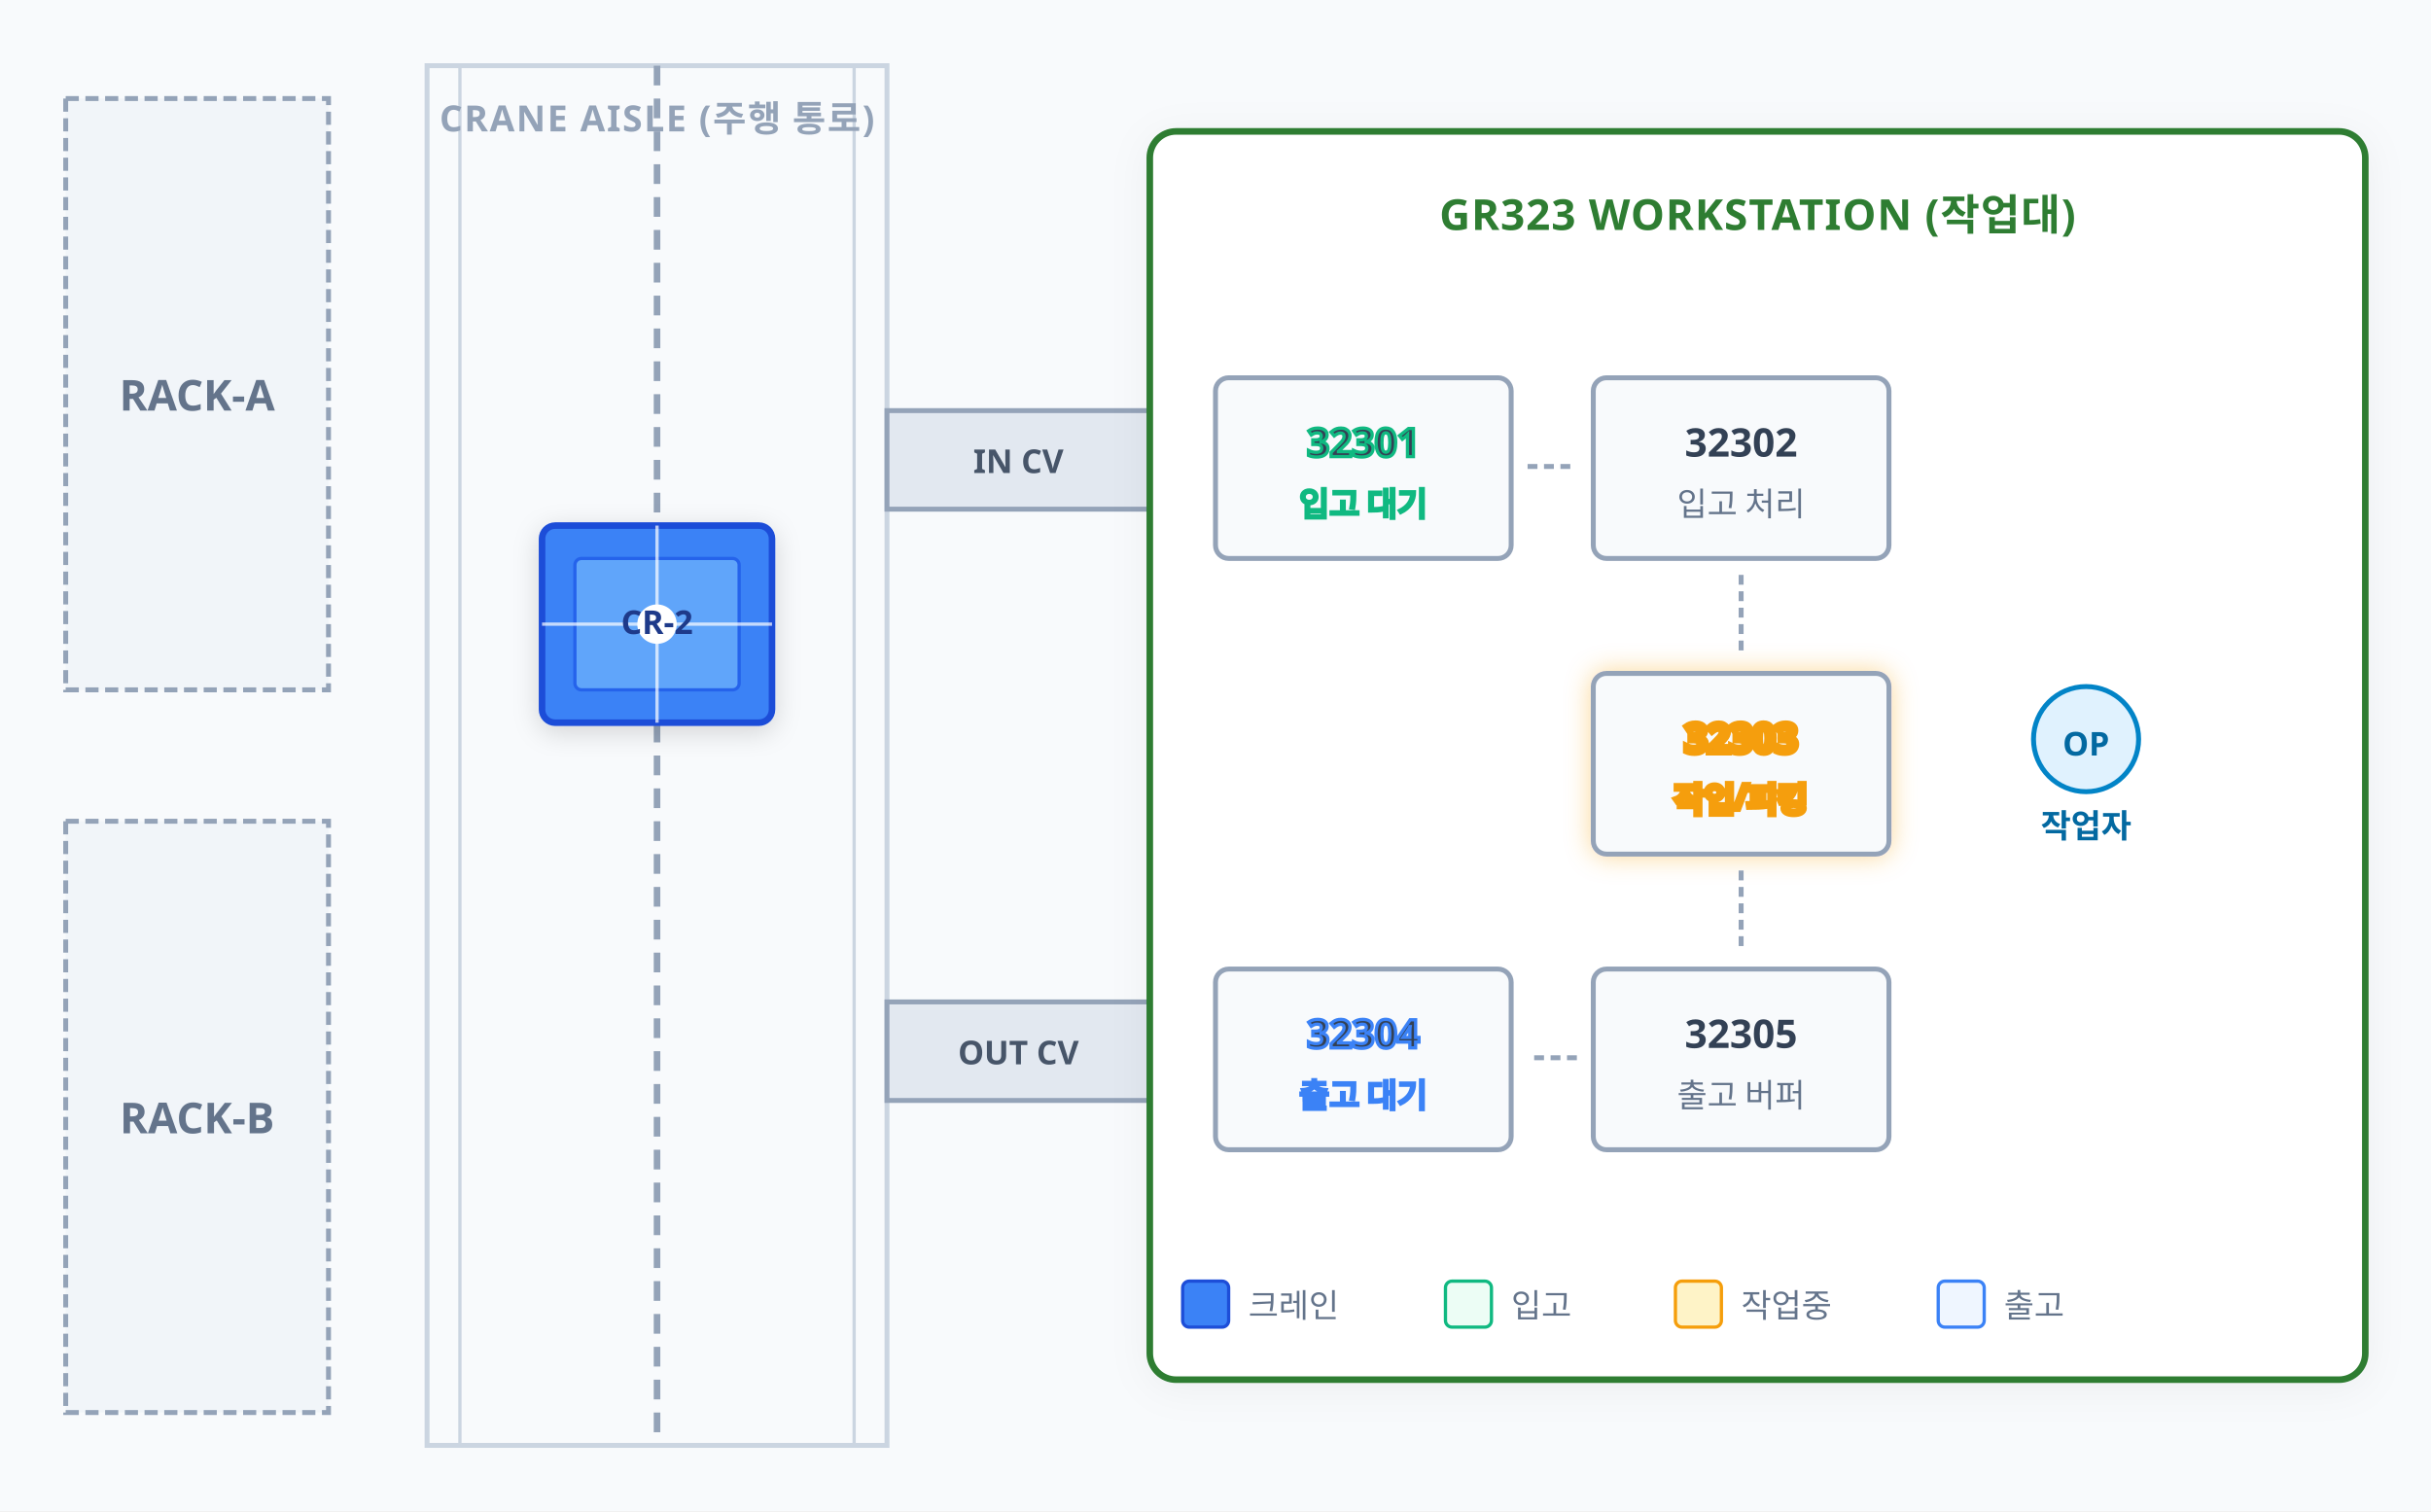
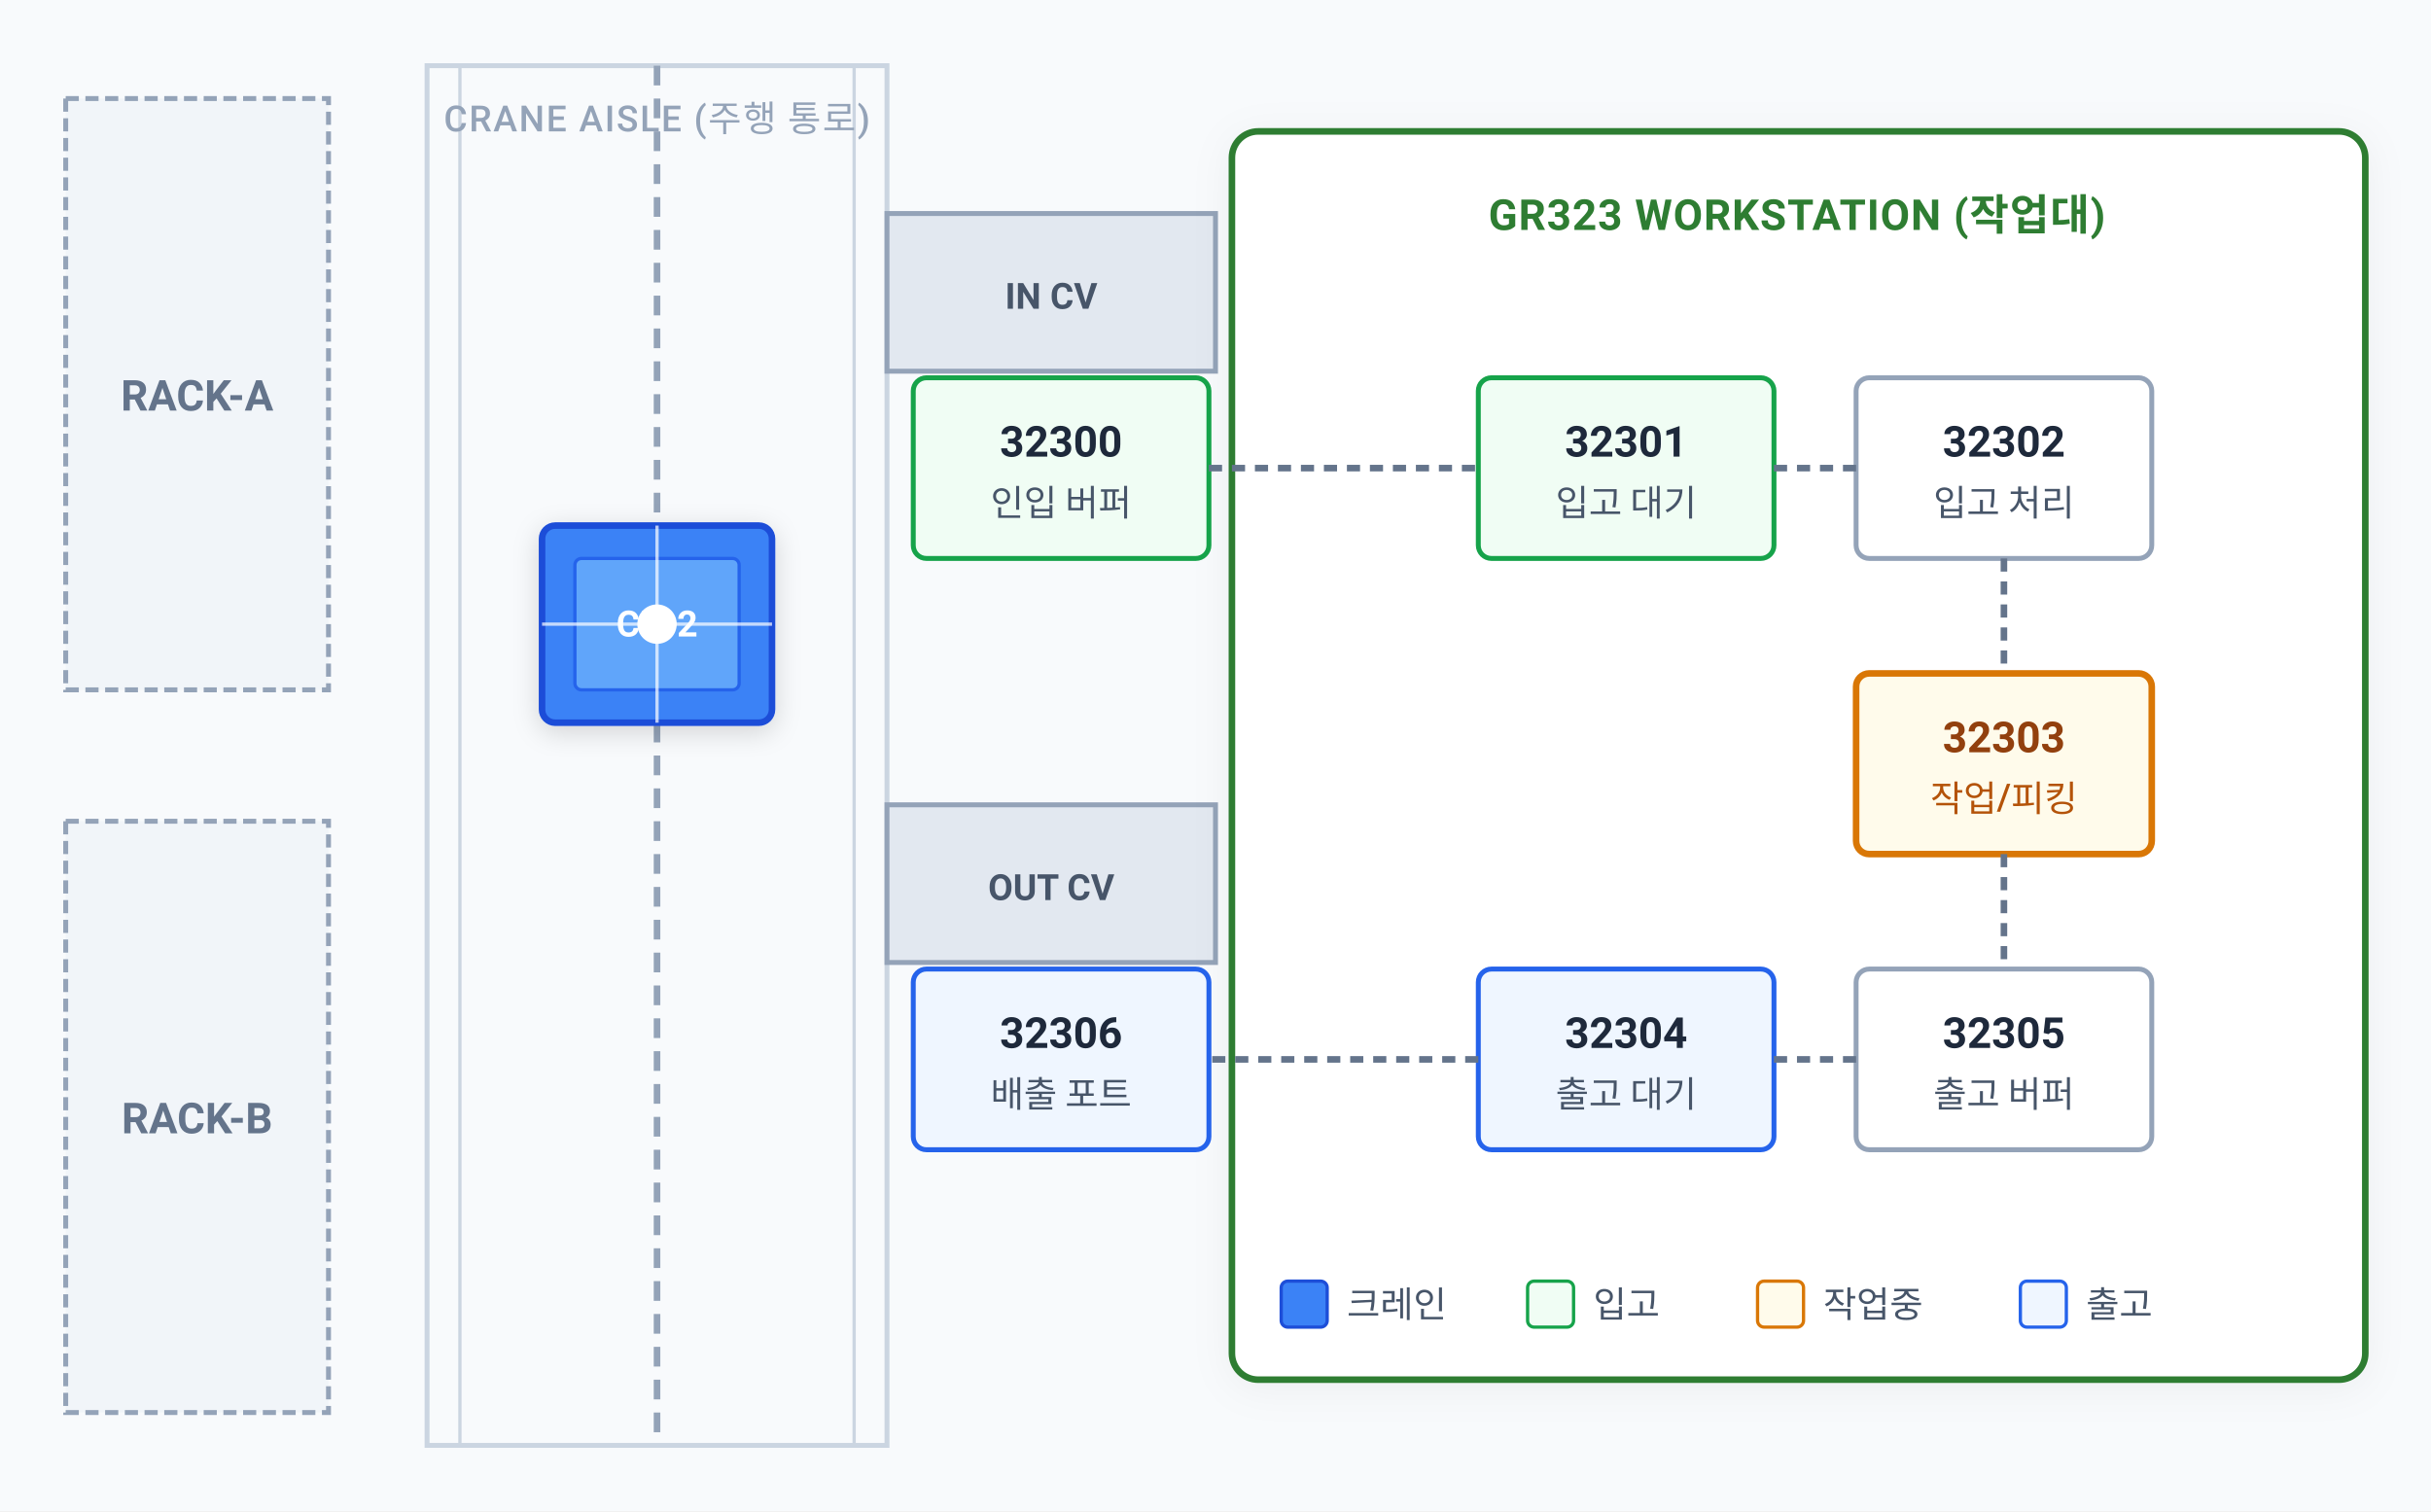
<svg xmlns="http://www.w3.org/2000/svg" viewBox="0 0 740 460" width="100%" height="100%">
  <defs>
    <style>
      .svg-bg { fill: #f8fafc; }
      .grid-line { stroke: #e2e8f0; stroke-width: 0.5; }
      .rack-boundary { fill: #f1f5f9; stroke: #94a3b8; stroke-width: 1.5; stroke-dasharray: 4, 2; }
-       .rack-text { font-size: 13px; font-weight: 700; fill: #64748b; font-family: sans-serif; }
+       .rack-text { font-size: 13px; font-weight: 600; fill: #64748b; font-family: -apple-system, BlinkMacSystemFont, "Segoe UI", Roboto, sans-serif; }
      .aisle-boundary { fill: #f8fafc; stroke: #cbd5e1; stroke-width: 1.5; }
      .rail-center-line { stroke: #94a3b8; stroke-width: 2; stroke-dasharray: 6, 4; }
      .rail-side-line { stroke: #cbd5e1; stroke-width: 1; }
-       .aisle-label { font-size: 11px; font-weight: 600; fill: #94a3b8; letter-spacing: 0.5px; font-family: sans-serif; }
+       .aisle-label { font-size: 11px; font-weight: 500; fill: #94a3b8; letter-spacing: 0.5px; font-family: -apple-system, BlinkMacSystemFont, "Segoe UI", Roboto, sans-serif; }
+       
+       /* 크레인 */
      .crane-unit {
        transition: transform 1.2s cubic-bezier(0.25, 0.1, 0.25, 1.0);
        will-change: transform;
      }
      .crane-body { fill: #3b82f6; stroke: #1d4ed8; stroke-width: 2; filter: drop-shadow(0 2px 4px rgba(0, 0, 0, 0.15)); }
      .crane-inner { fill: #60a5fa; stroke: #2563eb; stroke-width: 1; }
      .crane-cross { stroke: #ffffff; stroke-width: 1; opacity: 0.7; }
      .crane-center-dot { fill: #ffffff; }
-       .crane-label { font-size: 10px; font-weight: 800; fill: #1e3a8a; font-family: sans-serif; }
+       .crane-label { font-size: 11px; font-weight: 700; fill: #ffffff; font-family: -apple-system, BlinkMacSystemFont, "Segoe UI", Roboto, sans-serif; dominant-baseline: central; }
+       
+       /* 컨베이어 */
      .conveyor-lane { fill: #e2e8f0; stroke: #94a3b8; stroke-width: 1.5; }
-       .conveyor-label { font-size: 10px; font-weight: 700; fill: #475569; font-family: sans-serif; }
+       .conveyor-label { font-size: 11px; font-weight: 600; fill: #475569; font-family: -apple-system, BlinkMacSystemFont, "Segoe UI", Roboto, sans-serif; }
      .ws-boundary { fill: #ffffff; stroke: #2e7d32; stroke-width: 2; filter: drop-shadow(0 2px 6px rgba(0, 0, 0, 0.05)); }
-       .ws-title { font-size: 13px; font-weight: 700; fill: #2e7d32; letter-spacing: 0.3px; font-family: sans-serif; }
-       .tray-rect { fill: #f8fafc; stroke: #94a3b8; stroke-width: 1.5; transition: all 0.2s ease; }
-       .tray-inbound { fill: #ecfdf5; stroke: #10b981; }
-       .tray-outbound { fill: #eff6ff; stroke: #3b82f6; }
-       .tray-active { fill: #fef3c7; stroke: #f59e0b; stroke-width: 2; filter: drop-shadow(0 0 4px rgba(245, 158, 11, 0.4)); }
-       .tray-title { font-size: 12px; font-weight: 700; fill: #334155; font-family: sans-serif; pointer-events: none; }
-       .tray-sub { font-size: 10px; font-weight: 500; fill: #64748b; font-family: sans-serif; pointer-events: none; }
+       .ws-title { font-size: 13px; font-weight: 700; fill: #2e7d32; letter-spacing: 0.3px; font-family: -apple-system, BlinkMacSystemFont, "Segoe UI", Roboto, sans-serif; }
+       
+       /* 포지션 노드 */
+       .tray-rect { fill: #ffffff; stroke: #94a3b8; stroke-width: 1.5; transition: all 0.2s ease; }
+       .tray-inbound .tray-rect { fill: #f0fdf4; stroke: #16a34a; }
+       .tray-outbound .tray-rect { fill: #eff6ff; stroke: #2563eb; }
+       .tray-active .tray-rect { fill: #fffbeb; stroke: #d97706; stroke-width: 2; }
+       
+       /* 노드 라벨 텍스트 */
+       .tray-title { font-size: 13px; font-weight: 700; fill: #1e293b; font-family: -apple-system, BlinkMacSystemFont, "Segoe UI", Roboto, sans-serif; pointer-events: none; }
+       .tray-sub { font-size: 11px; font-weight: 500; fill: #475569; font-family: -apple-system, BlinkMacSystemFont, "Segoe UI", Roboto, sans-serif; pointer-events: none; }
      .active-title { fill: #92400e; }
      .active-sub { fill: #b45309; }
+       
      .clickable { cursor: pointer; }
-       .clickable:hover .tray-rect { filter: brightness(0.92); stroke-width: 2; }
-       .clickable:hover.tray-active .tray-rect { filter: drop-shadow(0 0 8px rgba(245, 158, 11, 0.7)); }
-       .operator-icon-bg { fill: #e0f2fe; stroke: #0284c7; stroke-width: 1.5; }
-       .operator-icon { font-size: 10px; font-weight: 800; fill: #0369a1; font-family: sans-serif; }
-       .operator-text { font-size: 10px; font-weight: 600; fill: #0369a1; font-family: sans-serif; }
-       .flow-arrow { stroke: #94a3b8; stroke-width: 1.5; stroke-dasharray: 3, 2; fill: none; }
+       .clickable:hover .tray-rect { stroke-width: 2; stroke: #1e40af; }
+       
+       /* 흐름 연결 패스 (상단 레이어로 돋보이게 보정) */
+       .flow-arrow { stroke: #64748b; stroke-width: 2; stroke-dasharray: 4, 3; fill: none; }
+       
+       /* 범례 */
      .legend-crane { fill: #3b82f6; stroke: #1d4ed8; }
-       .legend-inbound { fill: #ecfdf5; stroke: #10b981; }
-       .legend-active { fill: #fef3c7; stroke: #f59e0b; }
-       .legend-outbound { fill: #eff6ff; stroke: #3b82f6; }
-       .legend-text { font-size: 10px; font-weight: 500; fill: #64748b; font-family: sans-serif; }
-     /* 실시간 트레이(Tray/Carrier) 렌더링 스타일 */
-     .tray-unit {
-       transition: transform 0.8s cubic-bezier(0.25, 0.1, 0.25, 1.0);
-       will-change: transform;
-       cursor: pointer;
-     }
-     .tray-base {
-       fill: #1976D2;
-       stroke: #0D47A1;
-       stroke-width: 1.5;
-       rx: 6;
-       ry: 6;
-       filter: drop-shadow(0 2px 5px rgba(0, 0, 0, 0.25));
-     }
-     .tray-inner {
-       fill: #2196F3;
-       rx: 3;
-       ry: 3;
-     }
-     .tray-label {
-       font-family: -apple-system, BlinkMacSystemFont, "Segoe UI", Roboto, sans-serif;
-       font-size: 11px;
-       font-weight: 700;
-       fill: #FFFFFF;
-       text-anchor: middle;
-       dominant-baseline: central;
-       pointer-events: none;
-     }
-   </style>
+       .legend-inbound { fill: #f0fdf4; stroke: #16a34a; }
+       .legend-active { fill: #fffbeb; stroke: #d97706; }
+       .legend-outbound { fill: #eff6ff; stroke: #2563eb; }
+       .legend-text { font-size: 11px; font-weight: 500; fill: #475569; font-family: -apple-system, BlinkMacSystemFont, "Segoe UI", Roboto, sans-serif; }
+       
+       /* 실시간 트레이 */
+       .tray-unit {
+         transition: transform 0.8s cubic-bezier(0.25, 0.1, 0.25, 1.0);
+         will-change: transform;
+         cursor: pointer;
+       }
+       .tray-base {
+         fill: #1976D2;
+         stroke: #0D47A1;
+         stroke-width: 1.5;
+         rx: 6; ry: 6;
+         filter: drop-shadow(0 2px 5px rgba(0,0,0,0.25));
+       }
+       .tray-inner { fill: #2196F3; rx: 3; ry: 3; }
+       .tray-label {
+         font-family: -apple-system, BlinkMacSystemFont, "Segoe UI", Roboto, sans-serif;
+         font-size: 11px;
+         font-weight: 700;
+         fill: #FFFFFF;
+         text-anchor: middle;
+         dominant-baseline: central;
+         pointer-events: none;
+       }
+     </style>
    <pattern id="gridPattern" width="20" height="20" patternUnits="userSpaceOnUse">
      <path d="M 20 0 L 0 0 0 20" fill="none" class="grid-line" />
    </pattern>
  </defs>
  <rect width="100%" height="100%" fill="url(#gridPattern)" class="svg-bg" />
  <g class="rack-group">
    <rect x="20" y="30" width="80" height="180" class="rack-boundary" />
    <text x="60" y="125" class="rack-text" text-anchor="middle">RACK-A</text>
    <rect x="20" y="250" width="80" height="180" class="rack-boundary" />
    <text x="60" y="345" class="rack-text" text-anchor="middle">RACK-B</text>
  </g>
  <g class="crane-aisle-group">
    <rect x="130" y="20" width="140" height="420" class="aisle-boundary" />
    <line x1="200" y1="20" x2="200" y2="440" class="rail-center-line" />
    <line x1="140" y1="20" x2="140" y2="440" class="rail-side-line" />
    <line x1="260" y1="20" x2="260" y2="440" class="rail-side-line" />
-     <text x="200" y="40" class="aisle-label" text-anchor="middle">
-       CRANE AISLE (주행 통로)
-     </text>
+     <text x="200" y="40" class="aisle-label" text-anchor="middle">CRANE AISLE (주행 통로)</text>
    <g id="crane-unit" class="crane-unit" transform="translate(200, 190)">
      <rect x="-35" y="-30" width="70" height="60" rx="4" class="crane-body" />
      <rect x="-25" y="-20" width="50" height="40" rx="2" class="crane-inner" />
      <line x1="0" y1="-30" x2="0" y2="30" class="crane-cross" />
      <line x1="-35" y1="0" x2="35" y2="0" class="crane-cross" />
      <circle cx="0" cy="0" r="6" class="crane-center-dot" />
-       <text x="0" y="3" class="crane-label" text-anchor="middle">CR-2</text>
+       <text x="0" y="0" class="crane-label" text-anchor="middle">CR-2</text>
    </g>
  </g>
-   <g class="conveyor-connection">
-     <rect x="270" y="125" width="80" height="30" class="conveyor-lane" />
-     <text x="310" y="144" class="conveyor-label" text-anchor="middle">IN CV</text>
-     <rect x="270" y="305" width="80" height="30" class="conveyor-lane" />
-     <text x="310" y="324" class="conveyor-label" text-anchor="middle">OUT CV</text>
+   <g class="conveyor-connection-in">
+     <rect x="270" y="65" width="100" height="48" class="conveyor-lane" />
+     <text x="320" y="94" class="conveyor-label" text-anchor="middle">IN CV</text>
+   </g>
+   <g class="conveyor-connection-out">
+     <rect x="270" y="245" width="100" height="48" class="conveyor-lane" />
+     <text x="320" y="274" class="conveyor-label" text-anchor="middle">OUT CV</text>
  </g>
  <g class="workstation-group">
-     <rect x="350" y="40" width="370" height="380" rx="8" class="ws-boundary" />
-     <text x="535" y="70" class="ws-title" text-anchor="middle">
-       GR323 WORKSTATION (작업대)
-     </text>
-     <g id="pos-32301" class="tray-position tray-inbound clickable" transform="translate(370, 115)">
+     <rect x="375" y="40" width="345" height="380" rx="8" class="ws-boundary" />
+     <text x="547" y="70" class="ws-title" text-anchor="middle">GR323 WORKSTATION (작업대)</text>
+   </g>
+   <g class="position-nodes">
+     <g id="pos-32300" class="tray-position tray-inbound clickable" transform="translate(278, 115)">
+       <rect width="90" height="55" rx="4" class="tray-rect" />
+       <text x="45" y="24" class="tray-title" text-anchor="middle">32300</text>
+       <text x="45" y="42" class="tray-sub" text-anchor="middle">인입 버퍼</text>
+     </g>
+     <g id="pos-32301" class="tray-position tray-inbound clickable" transform="translate(450, 115)">
      <rect width="90" height="55" rx="4" class="tray-rect" />
      <text x="45" y="24" class="tray-title" text-anchor="middle">32301</text>
      <text x="45" y="42" class="tray-sub" text-anchor="middle">입고 대기</text>
    </g>
-     <g id="pos-32302" class="tray-position clickable" transform="translate(485, 115)">
+     <g id="pos-32302" class="tray-position clickable" transform="translate(565, 115)">
      <rect width="90" height="55" rx="4" class="tray-rect" />
      <text x="45" y="24" class="tray-title" text-anchor="middle">32302</text>
      <text x="45" y="42" class="tray-sub" text-anchor="middle">입고 처리</text>
    </g>
-     <g id="pos-32303" class="tray-position tray-active clickable" transform="translate(485, 205)">
+     <g id="pos-32303" class="tray-position tray-active clickable" transform="translate(565, 205)">
      <rect width="90" height="55" rx="4" class="tray-rect" />
      <text x="45" y="24" class="tray-title active-title" text-anchor="middle">32303</text>
      <text x="45" y="42" class="tray-sub active-sub" text-anchor="middle">작업/피킹</text>
    </g>
-     <g class="operator-area" transform="translate(600, 200)">
-       <circle cx="35" cy="25" r="16" class="operator-icon-bg" />
-       <text x="35" y="30" class="operator-icon" text-anchor="middle">OP</text>
-       <text x="35" y="55" class="operator-text" text-anchor="middle">작업자</text>
-     </g>
-     <g id="pos-32304" class="tray-position tray-outbound clickable" transform="translate(370, 295)">
+     <g id="pos-32304" class="tray-position tray-outbound clickable" transform="translate(450, 295)">
      <rect width="90" height="55" rx="4" class="tray-rect" />
      <text x="45" y="24" class="tray-title" text-anchor="middle">32304</text>
      <text x="45" y="42" class="tray-sub" text-anchor="middle">출고 대기</text>
    </g>
-     <g id="pos-32305" class="tray-position clickable" transform="translate(485, 295)">
+     <g id="pos-32305" class="tray-position clickable" transform="translate(565, 295)">
      <rect width="90" height="55" rx="4" class="tray-rect" />
      <text x="45" y="24" class="tray-title" text-anchor="middle">32305</text>
      <text x="45" y="42" class="tray-sub" text-anchor="middle">출고 버퍼</text>
    </g>
-     <path d="M 465 142 L 480 142" class="flow-arrow" />
-     <path d="M 530 175 L 530 200" class="flow-arrow" />
-     <path d="M 530 265 L 530 290" class="flow-arrow" />
-     <path d="M 480 322 L 465 322" class="flow-arrow" />
+     <g id="pos-32306" class="tray-position tray-outbound clickable" transform="translate(278, 295)">
+       <rect width="90" height="55" rx="4" class="tray-rect" />
+       <text x="45" y="24" class="tray-title" text-anchor="middle">32306</text>
+       <text x="45" y="42" class="tray-sub" text-anchor="middle">배출 포트</text>
+     </g>
  </g>
-   <g class="legend-group" transform="translate(360, 390)">
+   <g class="flow-path-layer">
+     <path id="path-14" d="M 368 142.5 L 450 142.5" class="flow-arrow" />
+     <path d="M 540 142.5 L 565 142.5" class="flow-arrow" />
+     <path d="M 610 170 L 610 205" class="flow-arrow" />
+     <path d="M 610 260 L 610 295" class="flow-arrow" />
+     <path d="M 565 322.5 L 540 322.5" class="flow-arrow" />
+     <path id="path-15" d="M 450 322.5 L 368 322.5" class="flow-arrow" />
+   </g>
+   <g class="legend-group" transform="translate(390, 390)">
    <rect x="0" y="0" width="14" height="14" rx="2" class="legend-crane" />
    <text x="20" y="11" class="legend-text">크레인</text>
-     <rect x="80" y="0" width="14" height="14" rx="2" class="legend-inbound" />
-     <text x="100" y="11" class="legend-text">입고</text>
-     <rect x="150" y="0" width="14" height="14" rx="2" class="legend-active" />
-     <text x="170" y="11" class="legend-text">작업중</text>
-     <rect x="230" y="0" width="14" height="14" rx="2" class="legend-outbound" />
-     <text x="250" y="11" class="legend-text">출고</text>
+     <rect x="75" y="0" width="14" height="14" rx="2" class="legend-inbound" />
+     <text x="95" y="11" class="legend-text">입고</text>
+     <rect x="145" y="0" width="14" height="14" rx="2" class="legend-active" />
+     <text x="165" y="11" class="legend-text">작업중</text>
+     <rect x="225" y="0" width="14" height="14" rx="2" class="legend-outbound" />
+     <text x="245" y="11" class="legend-text">출고</text>
  </g>
-   <g id="tray-layer">
-   </g>
+   <g id="tray-layer" />
</svg>
